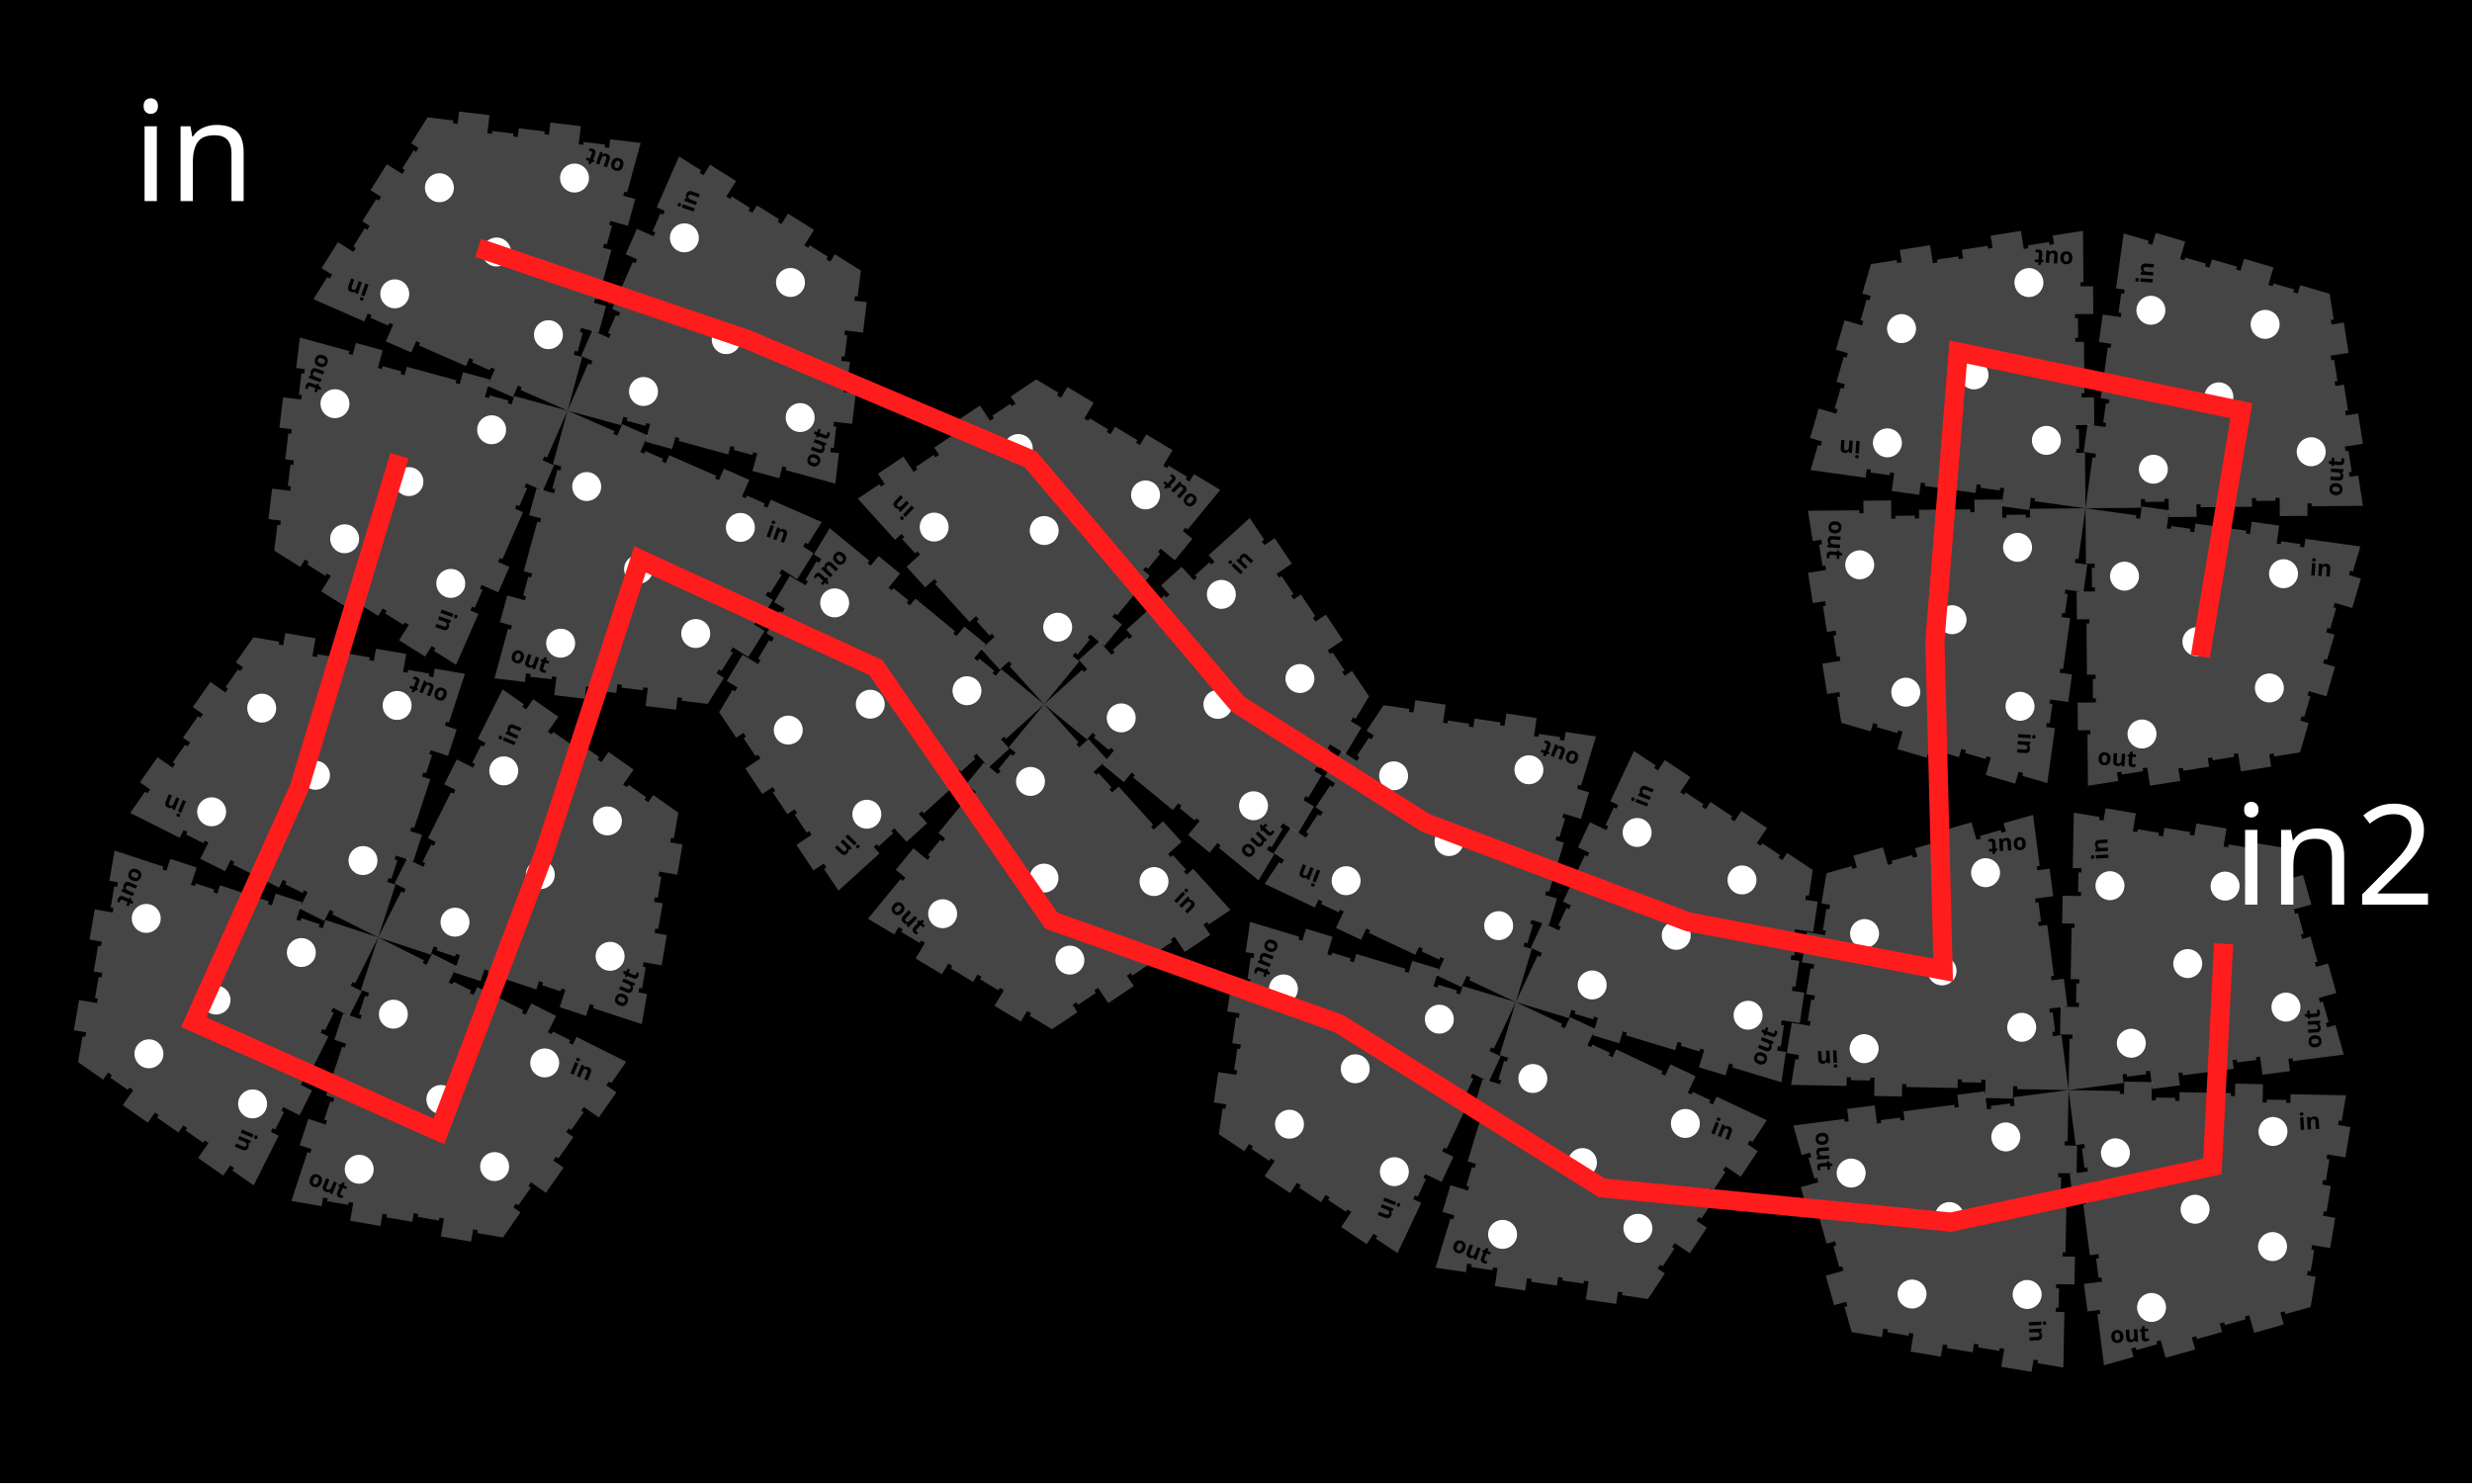
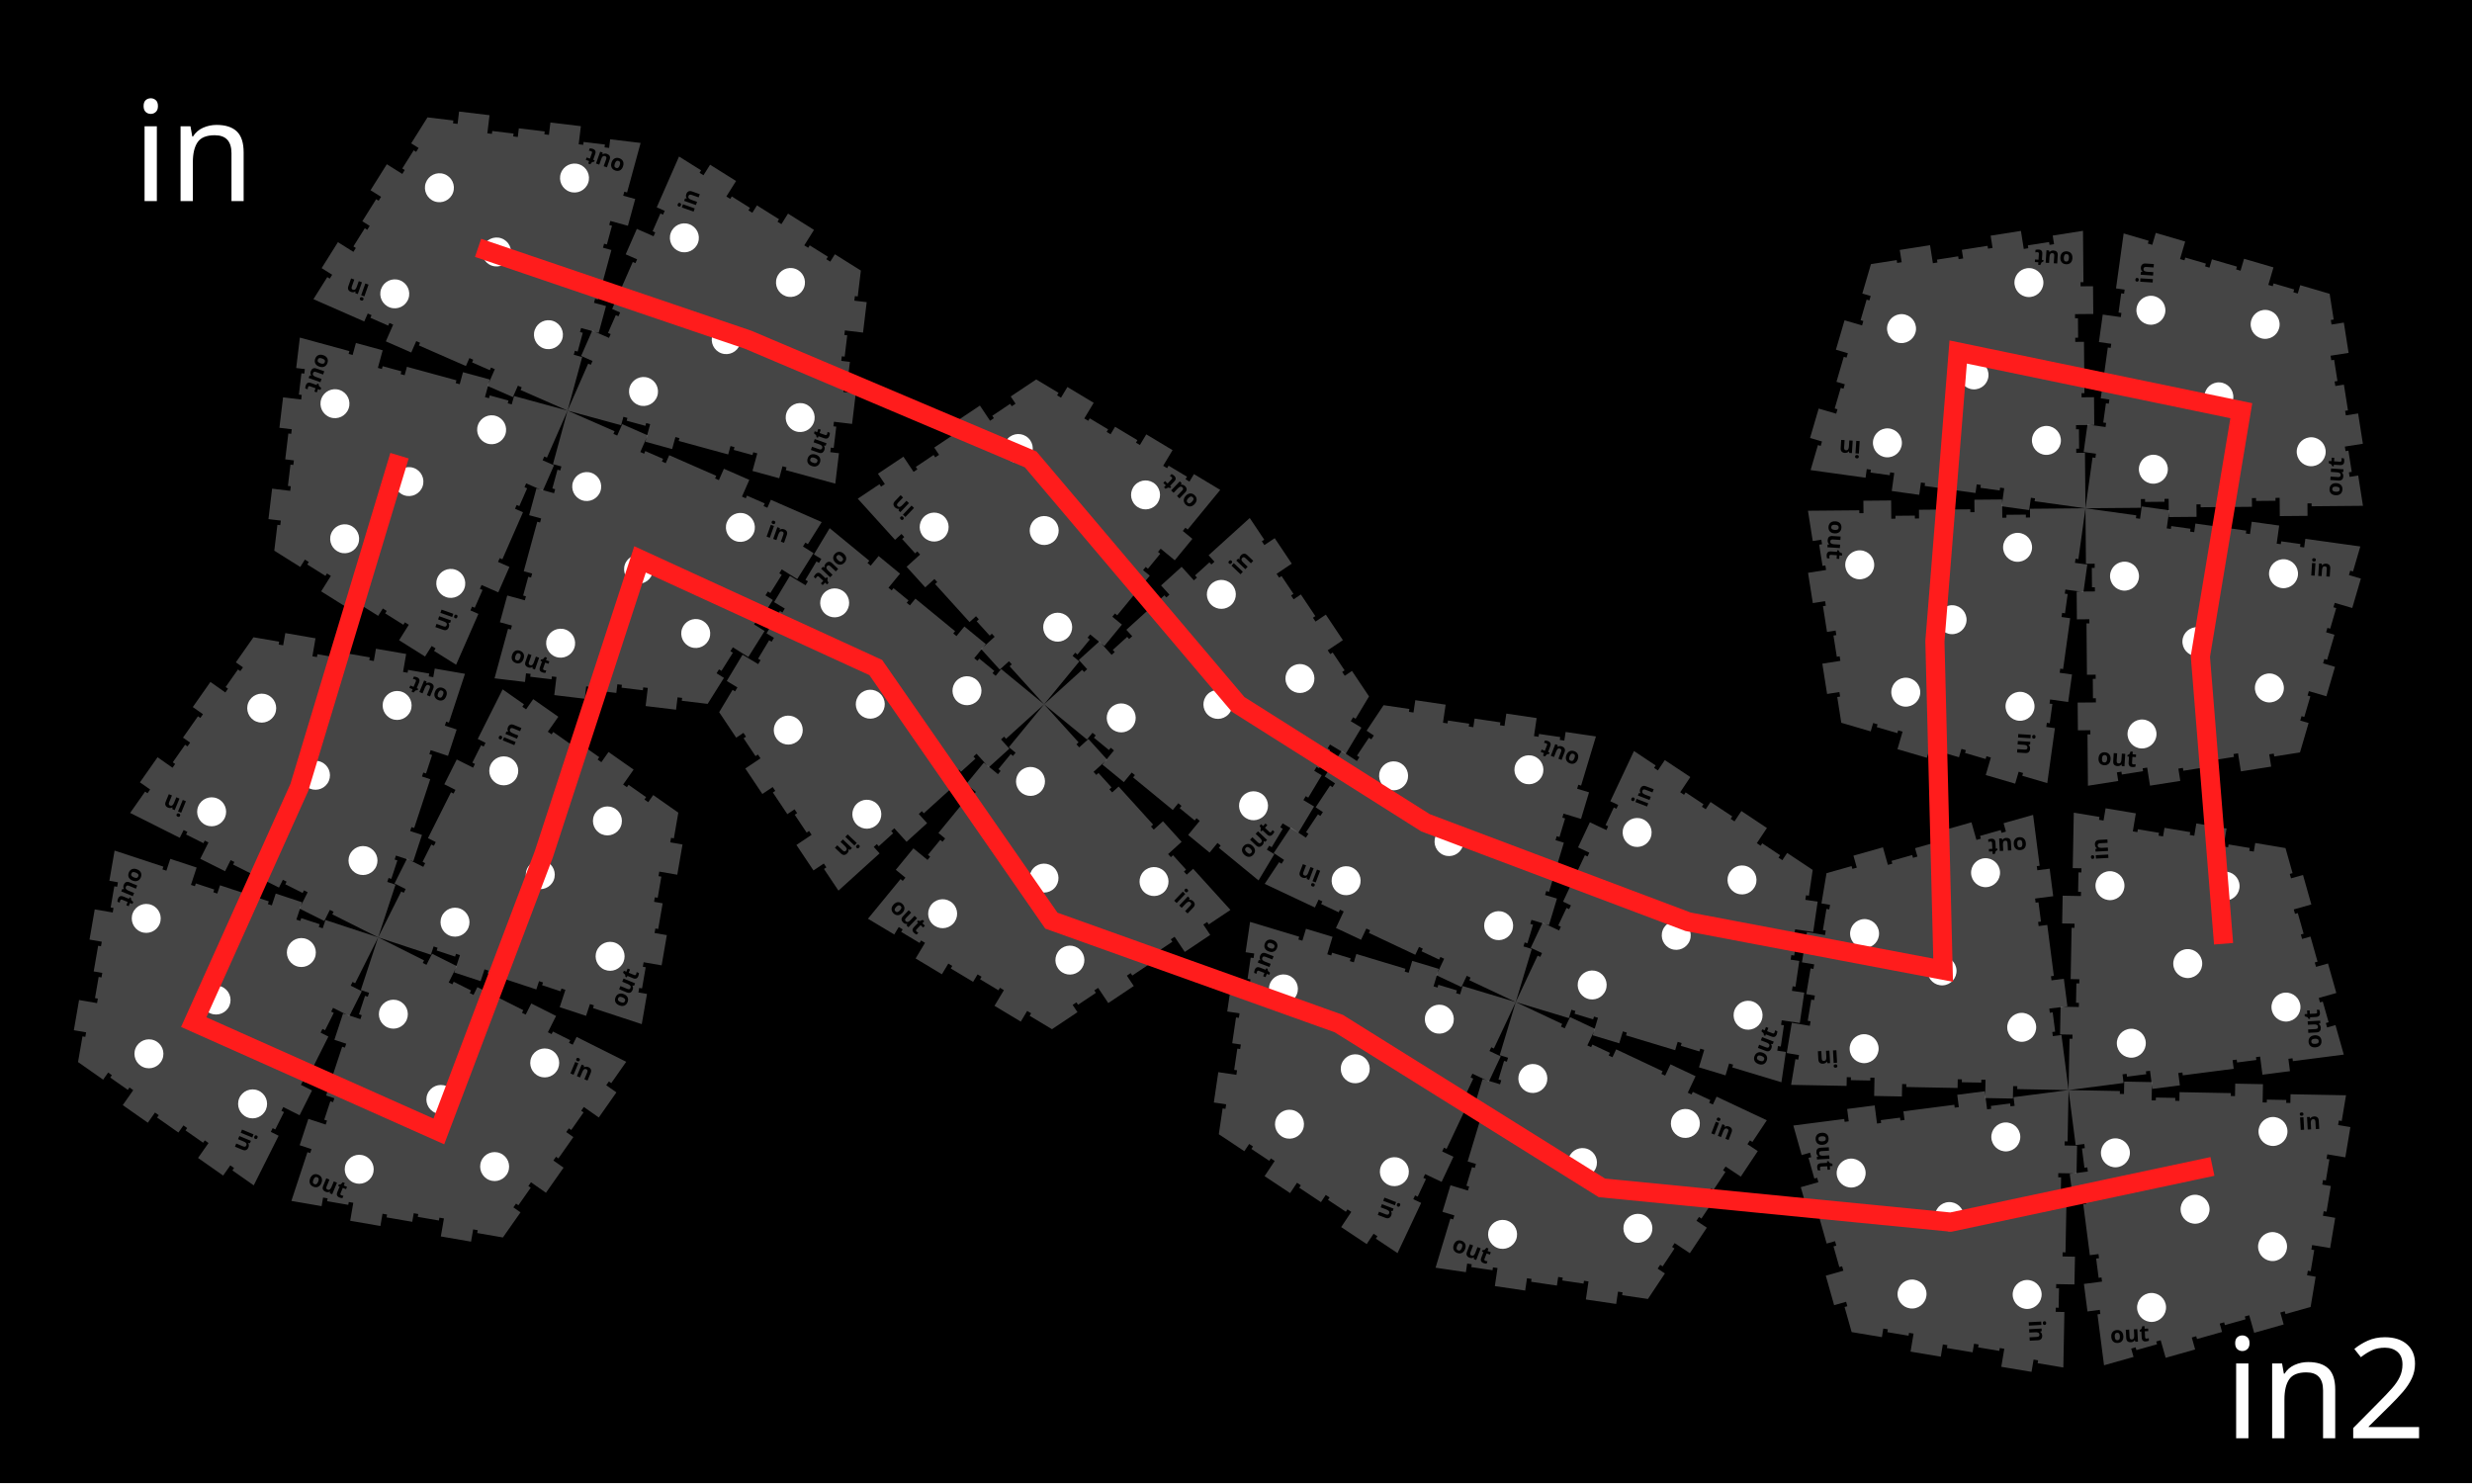
<svg xmlns="http://www.w3.org/2000/svg" xmlns:xlink="http://www.w3.org/1999/xlink" width="1511.811" height="907.087" id="dhxdron" version="1.1">
  <defs id="defs125" />
  <g id="layer2" transform="translate(576.7039,573.4657)">
    <g id="face_0" transform="rotate(135,-53.08424,93.70784)" style="fill:#ffffff;fill-opacity:0.271;stroke:none">
      <g id="g4" style="fill:#ffffff;fill-opacity:0.271;stroke:none">
        <path d="m 0,-86.692 -15.839,10.04 2.852,4.5 -2.376,1.506 -0.948,-1.496 -11.088,7.028 0.948,1.496 -2.376,1.506 -5.979,-9.433 -15.839,10.04 4.075,6.429 -2.376,1.506 -0.948,-1.496 -13.463,8.534 2.852,4.5 -2.376,1.506 -0.948,-1.496 -11.088,7.028 0.948,1.496 -2.376,1.506 -5.979,-9.433 -15.839,10.04 4.075,6.429 -2.376,1.506 -0.948,-1.496 -13.463,8.534 22.175,25.7 4.034,-3.481 1.663,1.927 -1.341,1.157 7.761,8.995 1.341,-1.157 1.663,1.927 -8.455,7.296 11.088,12.85 5.763,-4.972 1.663,1.927 -1.341,1.157 20.512,23.772 4.034,-3.481 1.663,1.927 -1.341,1.157 7.761,8.995 1.341,-1.157 1.663,1.927 -8.455,7.296 11.088,12.85 5.763,-4.972 1.663,1.927 -1.341,1.157 L 0,112.084 22.175,86.384 l -4.034,-3.481 1.663,-1.927 1.341,1.157 7.761,-8.995 -1.341,-1.157 1.663,-1.927 8.455,7.296 11.088,-12.85 -5.763,-4.972 1.663,-1.927 1.341,1.157 20.512,-23.772 -4.034,-3.481 1.663,-1.927 1.341,1.157 7.761,-8.995 -1.341,-1.157 1.663,-1.927 8.455,7.296 11.088,-12.85 -5.763,-4.972 1.663,-1.927 1.341,1.157 20.512,-23.772 -15.839,-10.04 -2.852,4.5 -2.376,-1.506 0.948,-1.496 -11.088,-7.028 -0.948,1.496 -2.376,-1.506 5.979,-9.433 -15.839,-10.04 -4.075,6.429 -2.376,-1.506 0.948,-1.496 -13.463,-8.534 -2.852,4.5 -2.376,-1.506 0.948,-1.496 -11.088,-7.028 -0.948,1.496 -2.376,-1.506 5.979,-9.433 -15.839,-10.04 -4.075,6.429 -2.376,-1.506 0.948,-1.496 z" style="fill:#ffffff;fill-opacity:0.271;stroke:none" id="path6" />
      </g>
      <rect style="fill:#ffffff;fill-opacity:1;stroke:none" id="rect4256" width="17.717" height="17.717" x="-61.598" y="-48.228" transform="rotate(-135)" ry="8.858" rx="8.858" />
      <rect rx="8.858" ry="8.858" transform="rotate(-135)" y="-55.994" x="35.339" height="17.717" width="17.717" id="rect4276" style="fill:#ffffff;fill-opacity:1;stroke:none" />
      <rect style="fill:#ffffff;fill-opacity:1;stroke:none" id="rect4278" width="17.717" height="17.717" x="31.227" y="14.291" transform="rotate(-135)" ry="8.858" rx="8.858" />
      <rect rx="8.858" ry="8.858" transform="rotate(-135)" y="47.42" x="-44.695" height="17.717" width="17.717" id="rect4280" style="fill:#ffffff;fill-opacity:1;stroke:none" />
      <rect rx="8.858" ry="8.858" transform="rotate(-135)" y="-11.106" x="-14.838" height="17.717" width="17.717" id="rect4290" style="fill:#ffffff;fill-opacity:1;stroke:none" />
      <text xml:space="preserve" style="font-style:normal;font-weight:bold;font-size:14px;line-height:125%;font-family:Sans;-inkscape-font-specification:'Sans Bold';letter-spacing:0px;word-spacing:0px;fill:#000000;fill-opacity:1;stroke:none" x="60.107" y="-47.162" id="text3809" transform="rotate(-135)">
        <tspan id="tspan3811" x="60.107" y="-47.162">in</tspan>
      </text>
      <text xml:space="preserve" style="font-style:normal;font-weight:normal;font-size:40px;line-height:125%;font-family:Sans;letter-spacing:0px;word-spacing:0px;fill:#000000;fill-opacity:1;stroke:none" x="698.9" y="614.15" id="text3813" transform="rotate(-135,202.2497,448.2233)">
        <tspan id="tspan3815" x="698.9" y="614.15" />
      </text>
      <text transform="rotate(-135)" id="text3825" y="76.7" x="-62.052" style="font-style:normal;font-weight:bold;font-size:14px;line-height:125%;font-family:Sans;-inkscape-font-specification:'Sans Bold';letter-spacing:0px;word-spacing:0px;fill:#000000;fill-opacity:1;stroke:none" xml:space="preserve">
        <tspan y="76.7" x="-62.052" id="tspan3827">out</tspan>
      </text>
    </g>
    <rect style="fill:#000000;fill-opacity:1;stroke:none;stroke-width:1" id="rect3104" width="1511.811" height="907.087" x="-576.704" y="-573.466" />
    <text xml:space="preserve" style="font-size:85.333px;line-height:1.25;font-family:sans-serif;fill:#ffffff;fill-opacity:1" x="-495.543" y="-450.471" id="text26808">
      <tspan id="tspan26806" x="-495.543" y="-450.471">in</tspan>
    </text>
-     <text xml:space="preserve" style="font-size:85.333px;line-height:1.25;font-family:sans-serif;fill:#ffffff;fill-opacity:1" x="789.082" y="-20.126" id="text26812">
-       <tspan id="tspan26810" x="789.082" y="-20.126">in2</tspan>
+     <text xml:space="preserve" style="font-size:85.333px;line-height:1.25;font-family:sans-serif;fill:#ffffff;fill-opacity:1" x="783.614" y="306.237" id="text26812">
+       <tspan id="tspan26810" x="783.614" y="306.237">in2</tspan>
    </text>
  </g>
  <g id="layer1" transform="translate(576.7039,573.4657)">
    <g id="g4232" transform="rotate(90,557.7896,331.0242)">
      <g transform="rotate(3.699926,2457.721,49.03207)" id="g4182">
        <use x="0" y="0" xlink:href="#face_0" id="use4174" transform="translate(82.10411,232.4674)" width="1637.291" height="848.252" />
        <use x="0" y="0" xlink:href="#use4174" id="use4176" transform="rotate(90,-21.50985,350.7178)" width="1637.291" height="848.252" />
        <use height="848.252" width="1637.291" transform="rotate(180,-21.50985,350.7178)" id="use4178" xlink:href="#use4174" y="0" x="0" />
        <use x="0" y="0" xlink:href="#use4174" id="use4180" transform="rotate(-90,-21.50985,350.7178)" width="1637.291" height="848.252" />
      </g>
      <g transform="rotate(111.0057,57.82389,543.4864)" id="g4188">
        <use height="848.252" width="1637.291" transform="translate(82.10411,232.4674)" id="use4190" xlink:href="#face_0" y="0" x="0" />
        <use height="848.252" width="1637.291" transform="rotate(90,-21.50985,350.7178)" id="use4192" xlink:href="#use4174" y="0" x="0" />
        <use x="0" y="0" xlink:href="#use4174" id="use4194" transform="rotate(180,-21.50985,350.7178)" width="1637.291" height="848.252" />
        <use height="848.252" width="1637.291" transform="rotate(-90,-21.50985,350.7178)" id="use4196" xlink:href="#use4174" y="0" x="0" />
      </g>
      <g id="g4198" transform="rotate(86.86702,228.6315,455.9572)">
        <use x="0" y="0" xlink:href="#face_0" id="use4200" transform="translate(82.10411,232.4674)" width="1637.291" height="848.252" />
        <use x="0" y="0" xlink:href="#use4174" id="use4202" transform="rotate(90,-21.50985,350.7178)" width="1637.291" height="848.252" />
        <use height="848.252" width="1637.291" transform="rotate(180,-21.50985,350.7178)" id="use4204" xlink:href="#use4174" y="0" x="0" />
        <use x="0" y="0" xlink:href="#use4174" id="use4206" transform="rotate(-90,-21.50985,350.7178)" width="1637.291" height="848.252" />
      </g>
      <g transform="rotate(-157.3961,612.2256,580.6956)" id="g4224">
        <use x="0" y="0" xlink:href="#use4200" id="use4212" transform="rotate(86.86702,803.0925,652.096)" width="1637.291" height="848.252" />
        <use x="0" y="0" xlink:href="#use4202" id="use4214" transform="rotate(86.86702,803.0925,652.096)" width="1637.291" height="848.252" />
        <use x="0" y="0" xlink:href="#use4204" id="use4216" transform="rotate(86.86702,803.0925,652.096)" width="1637.291" height="848.252" />
        <use x="0" y="0" xlink:href="#use4206" id="use4218" transform="rotate(86.86702,803.0925,652.096)" width="1637.291" height="848.252" />
        <use x="0" y="0" xlink:href="#g4182" id="use4208" transform="rotate(-3.867528,-5004.637,-11138.716)" width="1637.291" height="848.252" />
        <use x="0" y="0" xlink:href="#g4188" id="use4210" transform="translate(738.9103,-388.1833)" width="1637.291" height="848.252" />
-         <path id="path3806" transform="rotate(67.39609,313.7896,711.0897)" style="fill:none;stroke:#ff1c1c;stroke-width:11.7;stroke-linecap:butt;stroke-linejoin:miter;stroke-miterlimit:4;stroke-dasharray:none;stroke-opacity:1" d="m -284.327,-421.857 165.148,56.184 172.81,73.21 126.841,149.825 114.602,72.422 160.593,60.555 155.998,29.613 -5.028,-201.144 14.234,-176.966 173.148,35.904 -25.034,150.309 M 783.177,3.783 776.367,139.988 616.326,174.039 402.985,153.1 242.012,52.587 66.279,-10.351 -41.106,-165.156 -185.278,-231.307 l -58.835,180.324 -64.213,169.571 -149.896,-66.863 64.626,-143.67 61.221,-202.796" />
+         <path id="path3806" transform="rotate(67.39609,313.7896,711.0897)" style="fill:none;stroke:#ff1c1c;stroke-width:11.7;stroke-linecap:butt;stroke-linejoin:miter;stroke-miterlimit:4;stroke-dasharray:none;stroke-opacity:1" d="m -284.327,-421.857 165.148,56.184 172.81,73.21 126.841,149.825 114.602,72.422 160.593,60.555 155.998,29.613 -5.028,-201.144 14.234,-176.966 173.148,35.904 -25.034,150.309 14.193,175.727 M 776.367,139.988 616.326,174.039 402.985,153.1 242.012,52.587 66.279,-10.351 -41.106,-165.156 -185.278,-231.307 l -58.835,180.324 -64.213,169.571 -149.896,-66.863 64.626,-143.67 61.221,-202.796" />
      </g>
    </g>
  </g>
</svg>
